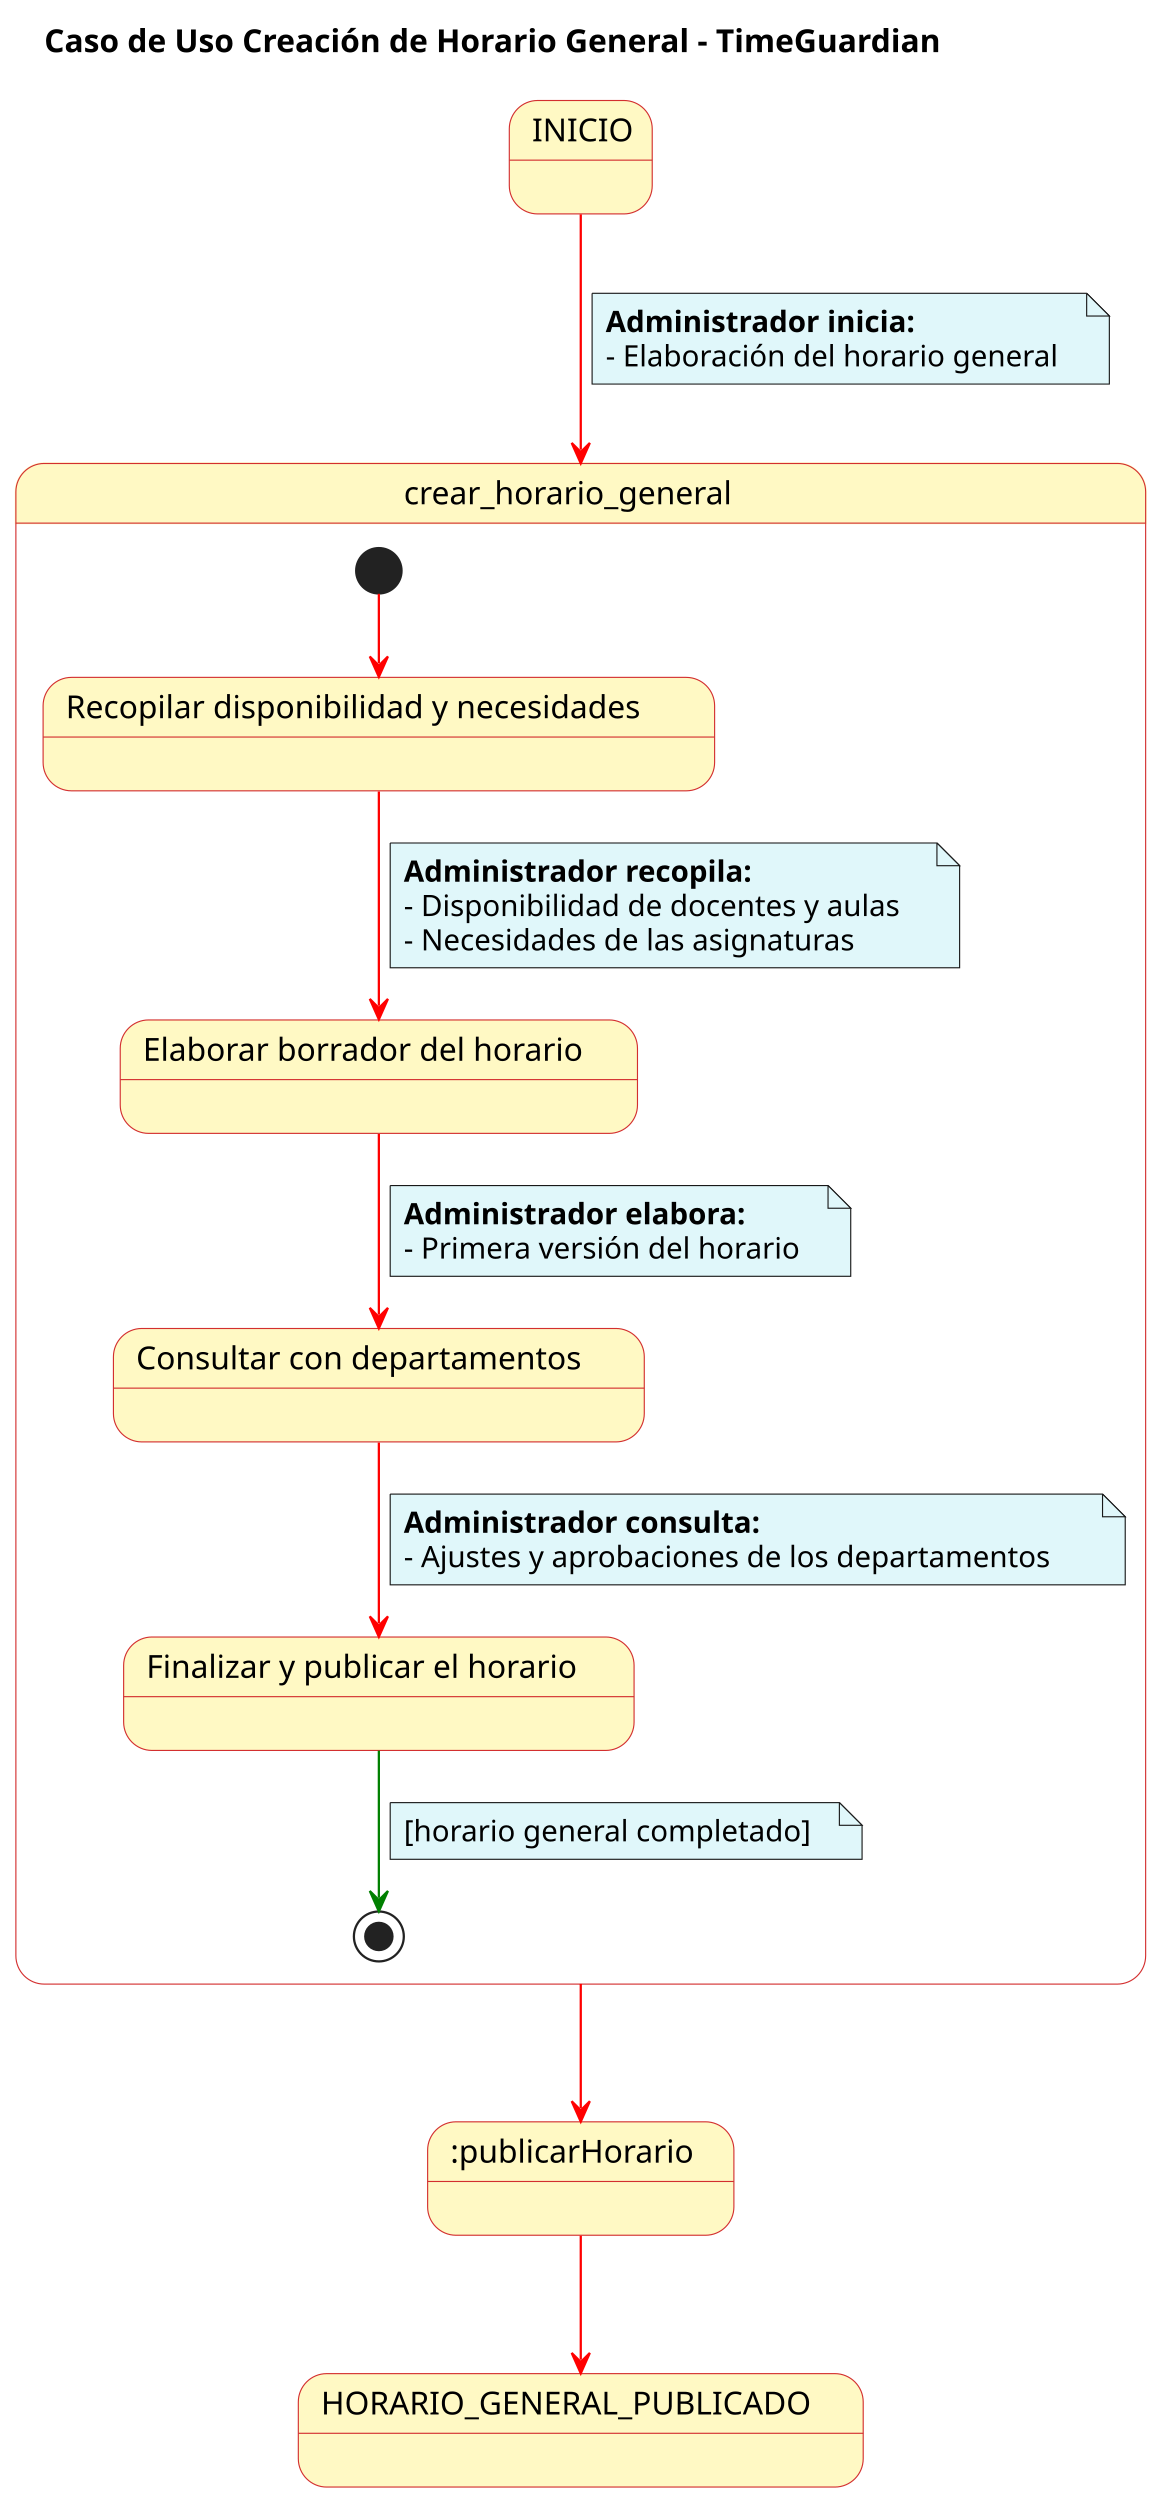
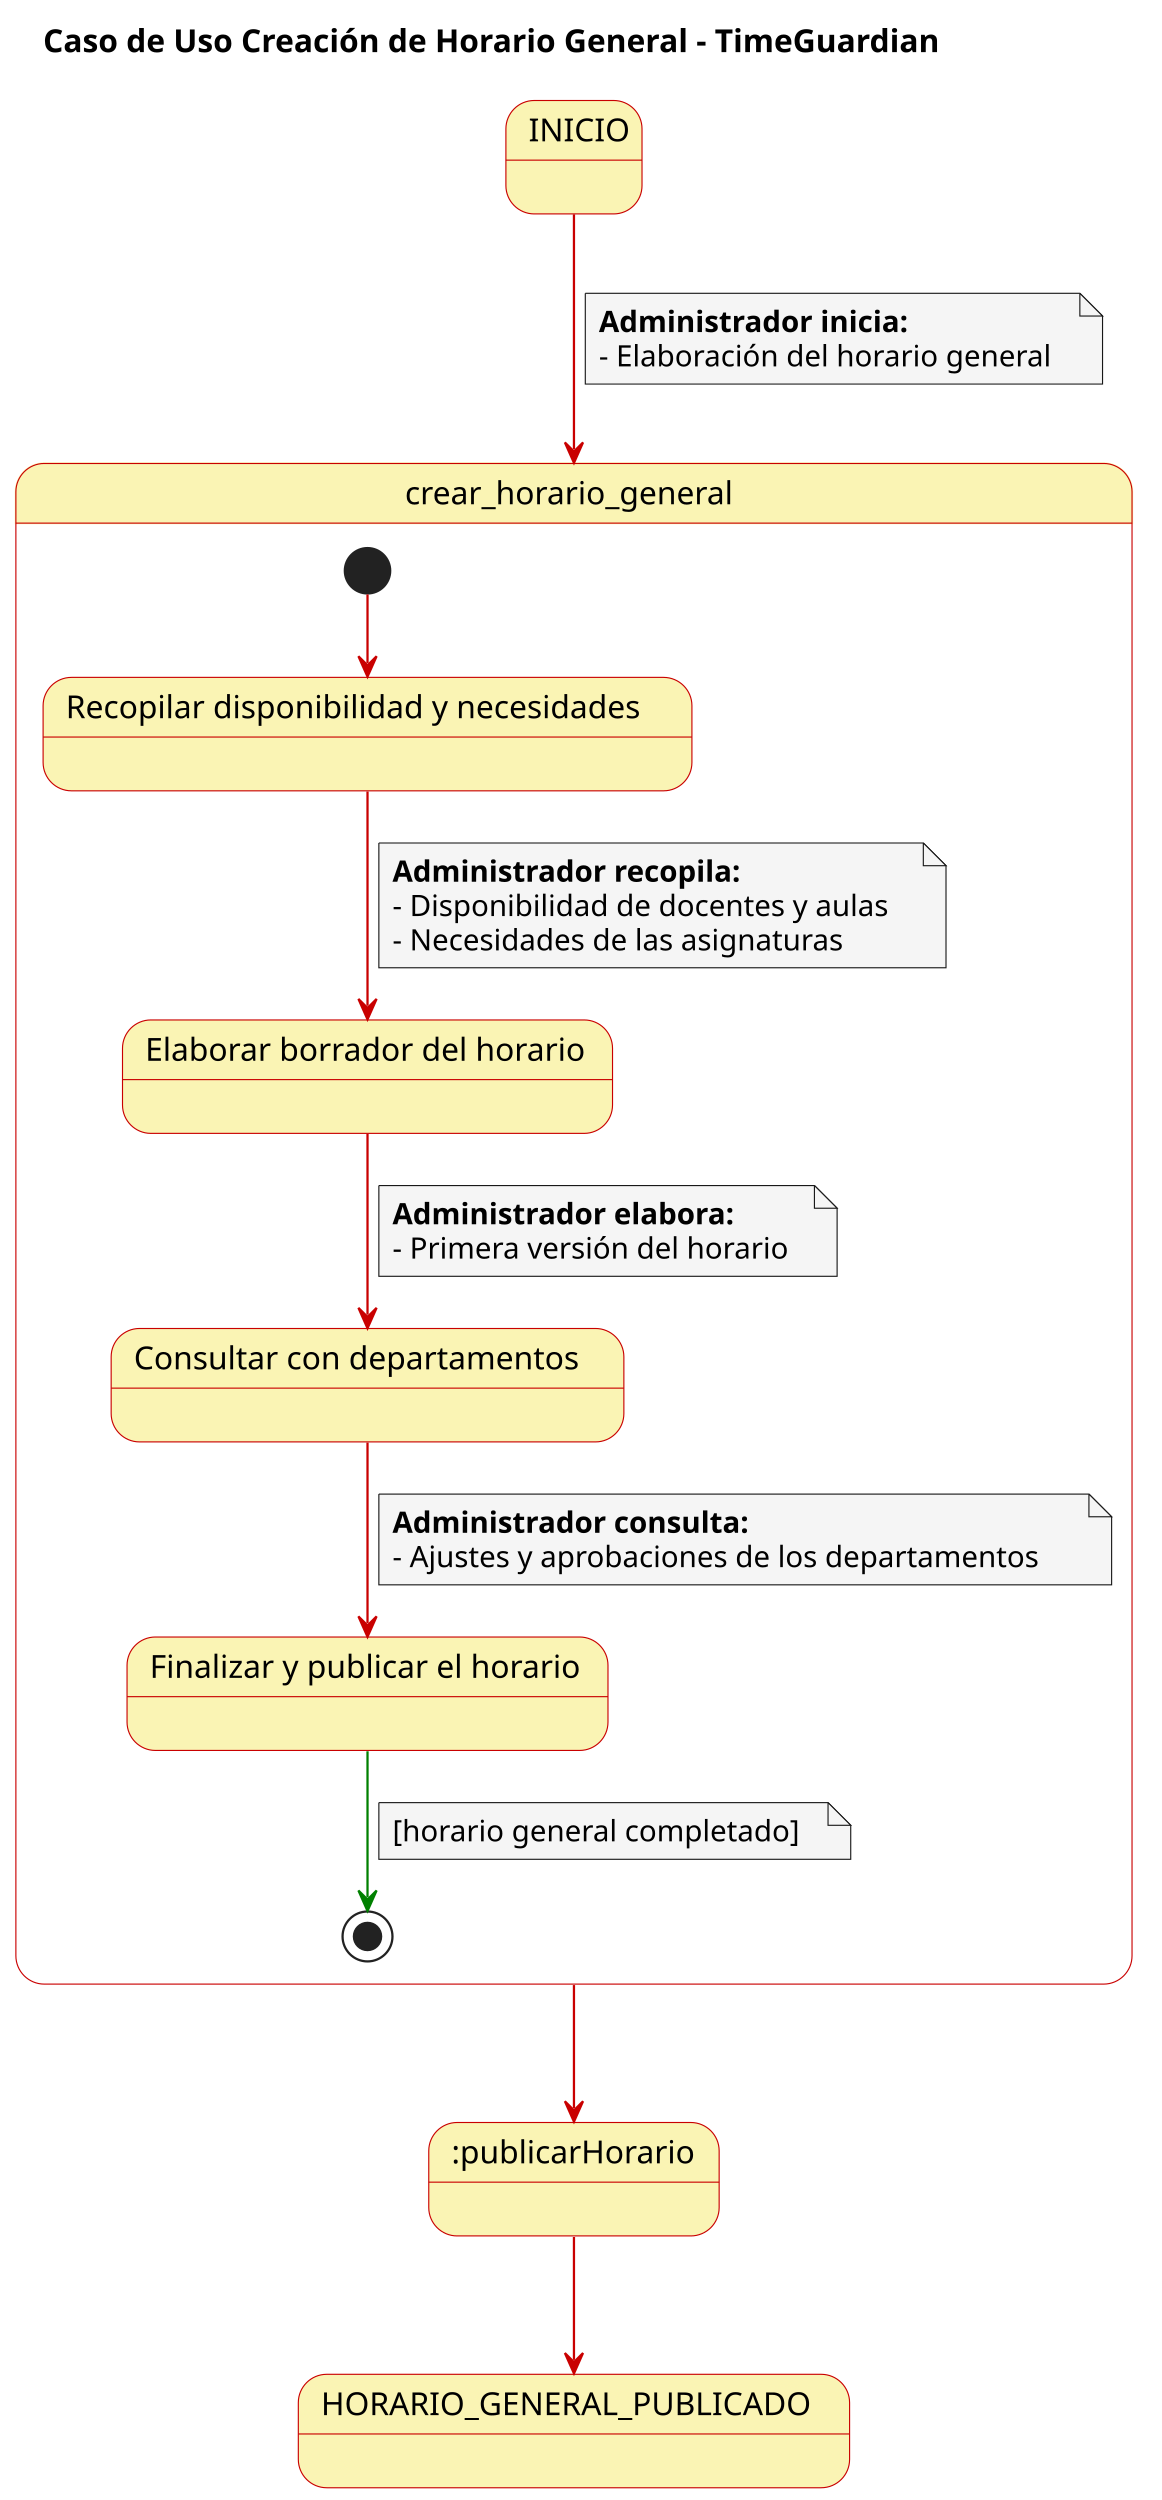
- <svg xmlns="http://www.w3.org/2000/svg" contentStyleType="text/css" height="1102px" preserveAspectRatio="none" style="width:518px;height:1102px;background:#FFFFFF;" version="1.1" viewBox="0 0 518 1102" width="518px" zoomAndPan="magnify">
+ <svg xmlns="http://www.w3.org/2000/svg" contentStyleType="text/css" height="1102px" preserveAspectRatio="none" style="width:512px;height:1102px;background:#FFFFFF;" version="1.1" viewBox="0 0 512 1102" width="512px" zoomAndPan="magnify">
  <defs />
  <g>
-     <text fill="#000000" font-family="sans-serif" font-size="14" font-weight="bold" lengthAdjust="spacing" textLength="459" x="19.5" y="22.995">Caso de Uso Creación de Horario General - TimeGuardian</text>
+     <text fill="#000000" font-family="sans-serif" font-size="14" font-weight="bold" lengthAdjust="spacing" textLength="454" x="19" y="22.995">Caso de Uso Creación de Horario General - TimeGuardian</text>
    <g id="INICIO">
-       <rect fill="#FFF9C4" height="50" rx="12.5" ry="12.5" style="stroke:#D32F2F;stroke-width:0.5;" width="63" x="224.5" y="44.297" />
-       <line style="stroke:#D32F2F;stroke-width:0.5;" x1="224.5" x2="287.5" y1="70.594" y2="70.594" />
-       <text fill="#000000" font-family="sans-serif" font-size="14" lengthAdjust="spacing" textLength="43" x="234.5" y="62.292">INICIO</text>
+       <rect fill="#FAF4B4" height="50" rx="12.5" ry="12.5" style="stroke:#C90000;stroke-width:0.5;" width="60" x="223" y="44.297" />
+       <line style="stroke:#C90000;stroke-width:0.5;" x1="223" x2="283" y1="70.594" y2="70.594" />
+       <text fill="#000000" font-family="sans-serif" font-size="14" lengthAdjust="spacing" textLength="40" x="233" y="62.292">INICIO</text>
    </g>
-     <path d="M19.5,204.297 L492.5,204.297 A12.5,12.5 0 0 1 505,216.797 L505,230.594 L7,230.594 L7,216.797 A12.5,12.5 0 0 1 19.5,204.297 " fill="#FFF9C4" style="stroke:#FFF9C4;stroke-width:1.0;" />
-     <rect fill="none" height="670.297" rx="12.5" ry="12.5" style="stroke:#D32F2F;stroke-width:0.5;" width="498" x="7" y="204.297" />
-     <line style="stroke:#D32F2F;stroke-width:0.5;" x1="7" x2="505" y1="230.594" y2="230.594" />
-     <text fill="#000000" font-family="sans-serif" font-size="14" lengthAdjust="spacing" textLength="156" x="178" y="222.292">crear_horario_general</text>
+     <path d="M19.5,204.297 L486.5,204.297 A12.5,12.5 0 0 1 499,216.797 L499,230.594 L7,230.594 L7,216.797 A12.5,12.5 0 0 1 19.5,204.297 " fill="#FAF4B4" style="stroke:#FAF4B4;stroke-width:1.0;" />
+     <rect fill="none" height="670.297" rx="12.5" ry="12.5" style="stroke:#C90000;stroke-width:0.5;" width="492" x="7" y="204.297" />
+     <line style="stroke:#C90000;stroke-width:0.5;" x1="7" x2="499" y1="230.594" y2="230.594" />
+     <text fill="#000000" font-family="sans-serif" font-size="14" lengthAdjust="spacing" textLength="149" x="178.5" y="222.292">crear_horario_general</text>
    <g id="crear_horario_general.A">
-       <rect fill="#FFF9C4" height="50" rx="12.5" ry="12.5" style="stroke:#D32F2F;stroke-width:0.5;" width="296" x="19" y="298.594" />
-       <line style="stroke:#D32F2F;stroke-width:0.5;" x1="19" x2="315" y1="324.891" y2="324.891" />
-       <text fill="#000000" font-family="sans-serif" font-size="14" lengthAdjust="spacing" textLength="276" x="29" y="316.589">Recopilar disponibilidad y necesidades</text>
+       <rect fill="#FAF4B4" height="50" rx="12.5" ry="12.5" style="stroke:#C90000;stroke-width:0.5;" width="286" x="19" y="298.594" />
+       <line style="stroke:#C90000;stroke-width:0.5;" x1="19" x2="305" y1="324.891" y2="324.891" />
+       <text fill="#000000" font-family="sans-serif" font-size="14" lengthAdjust="spacing" textLength="266" x="29" y="316.589">Recopilar disponibilidad y necesidades</text>
    </g>
    <g id="crear_horario_general.B">
-       <rect fill="#FFF9C4" height="50" rx="12.5" ry="12.5" style="stroke:#D32F2F;stroke-width:0.5;" width="228" x="53" y="449.594" />
-       <line style="stroke:#D32F2F;stroke-width:0.5;" x1="53" x2="281" y1="475.891" y2="475.891" />
-       <text fill="#000000" font-family="sans-serif" font-size="14" lengthAdjust="spacing" textLength="208" x="63" y="467.589">Elaborar borrador del horario</text>
+       <rect fill="#FAF4B4" height="50" rx="12.5" ry="12.5" style="stroke:#C90000;stroke-width:0.5;" width="216" x="54" y="449.594" />
+       <line style="stroke:#C90000;stroke-width:0.5;" x1="54" x2="270" y1="475.891" y2="475.891" />
+       <text fill="#000000" font-family="sans-serif" font-size="14" lengthAdjust="spacing" textLength="196" x="64" y="467.589">Elaborar borrador del horario</text>
    </g>
    <g id="crear_horario_general.C">
-       <rect fill="#FFF9C4" height="50" rx="12.5" ry="12.5" style="stroke:#D32F2F;stroke-width:0.5;" width="234" x="50" y="585.594" />
-       <line style="stroke:#D32F2F;stroke-width:0.5;" x1="50" x2="284" y1="611.891" y2="611.891" />
-       <text fill="#000000" font-family="sans-serif" font-size="14" lengthAdjust="spacing" textLength="214" x="60" y="603.589">Consultar con departamentos</text>
+       <rect fill="#FAF4B4" height="50" rx="12.5" ry="12.5" style="stroke:#C90000;stroke-width:0.5;" width="226" x="49" y="585.594" />
+       <line style="stroke:#C90000;stroke-width:0.5;" x1="49" x2="275" y1="611.891" y2="611.891" />
+       <text fill="#000000" font-family="sans-serif" font-size="14" lengthAdjust="spacing" textLength="206" x="59" y="603.589">Consultar con departamentos</text>
    </g>
    <g id="crear_horario_general.D">
-       <rect fill="#FFF9C4" height="50" rx="12.5" ry="12.5" style="stroke:#D32F2F;stroke-width:0.5;" width="225" x="54.5" y="721.594" />
-       <line style="stroke:#D32F2F;stroke-width:0.5;" x1="54.5" x2="279.5" y1="747.891" y2="747.891" />
-       <text fill="#000000" font-family="sans-serif" font-size="14" lengthAdjust="spacing" textLength="205" x="64.5" y="739.589">Finalizar y publicar el horario</text>
+       <rect fill="#FAF4B4" height="50" rx="12.5" ry="12.5" style="stroke:#C90000;stroke-width:0.5;" width="212" x="56" y="721.594" />
+       <line style="stroke:#C90000;stroke-width:0.5;" x1="56" x2="268" y1="747.891" y2="747.891" />
+       <text fill="#000000" font-family="sans-serif" font-size="14" lengthAdjust="spacing" textLength="192" x="66" y="739.589">Finalizar y publicar el horario</text>
    </g>
-     <ellipse cx="167" cy="251.594" fill="#222222" rx="10" ry="10" style="stroke:#222222;stroke-width:1.0;" />
-     <ellipse cx="167" cy="853.594" fill="none" rx="11" ry="11" style="stroke:#222222;stroke-width:1.0;" />
-     <ellipse cx="167" cy="853.594" fill="#222222" rx="6" ry="6" style="stroke:#222222;stroke-width:1.0;" />
+     <ellipse cx="162" cy="251.594" fill="#222222" rx="10" ry="10" style="stroke:#222222;stroke-width:1.0;" />
+     <ellipse cx="162" cy="853.594" fill="none" rx="11" ry="11" style="stroke:#222222;stroke-width:1.0;" />
+     <ellipse cx="162" cy="853.594" fill="#222222" rx="6" ry="6" style="stroke:#222222;stroke-width:1.0;" />
    <g id="link_*start*crear_horario_general_A">
-       <path d="M167,261.745 C167,271.01 167,279.735 167,292.378 " fill="none" id="*start*crear_horario_general-to-A" style="stroke:#FF0000;stroke-width:1.0;" />
-       <polygon fill="#FF0000" points="167,298.378,171,289.378,167,293.378,163,289.378,167,298.378" style="stroke:#FF0000;stroke-width:1.0;" />
+       <path d="M162,262.034 C162,271.294 162,279.784 162,292.274 " fill="none" id="*start*crear_horario_general-to-A" style="stroke:#C90000;stroke-width:1.0;" />
+       <polygon fill="#C90000" points="162,298.274,166,289.274,162,293.274,158,289.274,162,298.274" style="stroke:#C90000;stroke-width:1.0;" />
    </g>
    <g id="link_A_B">
-       <path d="M167,348.865 C167,376.573 167,415.63 167,443.333 " fill="none" id="A-to-B" style="stroke:#FF0000;stroke-width:1.0;" />
-       <polygon fill="#FF0000" points="167,449.333,171,440.333,167,444.333,163,440.333,167,449.333" style="stroke:#FF0000;stroke-width:1.0;" />
-       <path d="M172,371.594 L172,426.594 L423,426.594 L423,381.594 L413,371.594 L172,371.594 " fill="#E0F7FA" style="stroke:#181818;stroke-width:0.5;" />
-       <path d="M413,371.594 L413,381.594 L423,381.594 L413,371.594 " fill="#E0F7FA" style="stroke:#181818;stroke-width:0.5;" />
-       <text fill="#000000" font-family="sans-serif" font-size="13" font-weight="bold" lengthAdjust="spacing" textLength="178" x="178" y="388.661">Administrador recopila:</text>
-       <text fill="#000000" font-family="sans-serif" font-size="13" lengthAdjust="spacing" textLength="230" x="178" y="403.793">- Disponibilidad de docentes y aulas</text>
-       <text fill="#000000" font-family="sans-serif" font-size="13" lengthAdjust="spacing" textLength="211" x="178" y="418.926">- Necesidades de las asignaturas</text>
+       <path d="M162,348.864 C162,376.574 162,415.634 162,443.334 " fill="none" id="A-to-B" style="stroke:#C90000;stroke-width:1.0;" />
+       <polygon fill="#C90000" points="162,449.334,166,440.334,162,444.334,158,440.334,162,449.334" style="stroke:#C90000;stroke-width:1.0;" />
+       <path d="M167,371.594 L167,426.594 L417,426.594 L417,381.594 L407,371.594 L167,371.594 " fill="#F5F5F5" style="stroke:#181818;stroke-width:0.5;" />
+       <path d="M407,371.594 L407,381.594 L417,381.594 L407,371.594 " fill="#F5F5F5" style="stroke:#181818;stroke-width:0.5;" />
+       <text fill="#000000" font-family="sans-serif" font-size="13" font-weight="bold" lengthAdjust="spacing" textLength="174" x="173" y="388.661">Administrador recopila:</text>
+       <text fill="#000000" font-family="sans-serif" font-size="13" lengthAdjust="spacing" textLength="229" x="173" y="403.793">- Disponibilidad de docentes y aulas</text>
+       <text fill="#000000" font-family="sans-serif" font-size="13" lengthAdjust="spacing" textLength="212" x="173" y="418.926">- Necesidades de las asignaturas</text>
    </g>
    <g id="link_B_C">
-       <path d="M167,499.86 C167,524.146 167,555.287 167,579.508 " fill="none" id="B-to-C" style="stroke:#FF0000;stroke-width:1.0;" />
-       <polygon fill="#FF0000" points="167,585.508,171,576.508,167,580.508,163,576.508,167,585.508" style="stroke:#FF0000;stroke-width:1.0;" />
-       <path d="M172,522.594 L172,562.594 L375,562.594 L375,532.594 L365,522.594 L172,522.594 " fill="#E0F7FA" style="stroke:#181818;stroke-width:0.5;" />
-       <path d="M365,522.594 L365,532.594 L375,532.594 L365,522.594 " fill="#E0F7FA" style="stroke:#181818;stroke-width:0.5;" />
-       <text fill="#000000" font-family="sans-serif" font-size="13" font-weight="bold" lengthAdjust="spacing" textLength="175" x="178" y="539.661">Administrador elabora:</text>
-       <text fill="#000000" font-family="sans-serif" font-size="13" lengthAdjust="spacing" textLength="182" x="178" y="554.793">- Primera versión del horario</text>
+       <path d="M162,499.864 C162,524.144 162,555.284 162,579.504 " fill="none" id="B-to-C" style="stroke:#C90000;stroke-width:1.0;" />
+       <polygon fill="#C90000" points="162,585.504,166,576.504,162,580.504,158,576.504,162,585.504" style="stroke:#C90000;stroke-width:1.0;" />
+       <path d="M167,522.594 L167,562.594 L369,562.594 L369,532.594 L359,522.594 L167,522.594 " fill="#F5F5F5" style="stroke:#181818;stroke-width:0.5;" />
+       <path d="M359,522.594 L359,532.594 L369,532.594 L359,522.594 " fill="#F5F5F5" style="stroke:#181818;stroke-width:0.5;" />
+       <text fill="#000000" font-family="sans-serif" font-size="13" font-weight="bold" lengthAdjust="spacing" textLength="171" x="173" y="539.661">Administrador elabora:</text>
+       <text fill="#000000" font-family="sans-serif" font-size="13" lengthAdjust="spacing" textLength="181" x="173" y="554.793">- Primera versión del horario</text>
    </g>
    <g id="link_C_D">
-       <path d="M167,635.86 C167,660.146 167,691.287 167,715.508 " fill="none" id="C-to-D" style="stroke:#FF0000;stroke-width:1.0;" />
-       <polygon fill="#FF0000" points="167,721.508,171,712.508,167,716.508,163,712.508,167,721.508" style="stroke:#FF0000;stroke-width:1.0;" />
-       <path d="M172,658.594 L172,698.594 L496,698.594 L496,668.594 L486,658.594 L172,658.594 " fill="#E0F7FA" style="stroke:#181818;stroke-width:0.5;" />
-       <path d="M486,658.594 L486,668.594 L496,668.594 L486,658.594 " fill="#E0F7FA" style="stroke:#181818;stroke-width:0.5;" />
-       <text fill="#000000" font-family="sans-serif" font-size="13" font-weight="bold" lengthAdjust="spacing" textLength="183" x="178" y="675.661">Administrador consulta:</text>
-       <text fill="#000000" font-family="sans-serif" font-size="13" lengthAdjust="spacing" textLength="303" x="178" y="690.793">- Ajustes y aprobaciones de los departamentos</text>
+       <path d="M162,635.864 C162,660.144 162,691.284 162,715.504 " fill="none" id="C-to-D" style="stroke:#C90000;stroke-width:1.0;" />
+       <polygon fill="#C90000" points="162,721.504,166,712.504,162,716.504,158,712.504,162,721.504" style="stroke:#C90000;stroke-width:1.0;" />
+       <path d="M167,658.594 L167,698.594 L490,698.594 L490,668.594 L480,658.594 L167,658.594 " fill="#F5F5F5" style="stroke:#181818;stroke-width:0.5;" />
+       <path d="M480,658.594 L480,668.594 L490,668.594 L480,658.594 " fill="#F5F5F5" style="stroke:#181818;stroke-width:0.5;" />
+       <text fill="#000000" font-family="sans-serif" font-size="13" font-weight="bold" lengthAdjust="spacing" textLength="177" x="173" y="675.661">Administrador consulta:</text>
+       <text fill="#000000" font-family="sans-serif" font-size="13" lengthAdjust="spacing" textLength="302" x="173" y="690.793">- Ajustes y aprobaciones de los departamentos</text>
    </g>
    <g id="link_D_*end*crear_horario_general">
-       <path d="M167,771.683 C167,794.085 167,820.363 167,836.544 " fill="none" id="D-to-*end*crear_horario_general" style="stroke:#008000;stroke-width:1.0;" />
-       <polygon fill="#008000" points="167,842.544,171,833.544,167,837.544,163,833.544,167,842.544" style="stroke:#008000;stroke-width:1.0;" />
-       <path d="M172,794.594 L172,819.594 L380,819.594 L380,804.594 L370,794.594 L172,794.594 " fill="#E0F7FA" style="stroke:#181818;stroke-width:0.5;" />
-       <path d="M370,794.594 L370,804.594 L380,804.594 L370,794.594 " fill="#E0F7FA" style="stroke:#181818;stroke-width:0.5;" />
-       <text fill="#000000" font-family="sans-serif" font-size="13" lengthAdjust="spacing" textLength="187" x="178" y="811.661">[horario general completado]</text>
+       <path d="M162,771.944 C162,794.244 162,820.154 162,836.334 " fill="none" id="D-to-*end*crear_horario_general" style="stroke:#008000;stroke-width:1.0;" />
+       <polygon fill="#008000" points="162,842.334,166,833.334,162,837.334,158,833.334,162,842.334" style="stroke:#008000;stroke-width:1.0;" />
+       <path d="M167,794.594 L167,819.594 L375,819.594 L375,804.594 L365,794.594 L167,794.594 " fill="#F5F5F5" style="stroke:#181818;stroke-width:0.5;" />
+       <path d="M365,794.594 L365,804.594 L375,804.594 L365,794.594 " fill="#F5F5F5" style="stroke:#181818;stroke-width:0.5;" />
+       <text fill="#000000" font-family="sans-serif" font-size="13" lengthAdjust="spacing" textLength="187" x="173" y="811.661">[horario general completado]</text>
    </g>
    <g id=":publicarHorario">
-       <rect fill="#FFF9C4" height="50" rx="12.5" ry="12.5" style="stroke:#D32F2F;stroke-width:0.5;" width="135" x="188.5" y="935.297" />
-       <line style="stroke:#D32F2F;stroke-width:0.5;" x1="188.5" x2="323.5" y1="961.594" y2="961.594" />
-       <text fill="#000000" font-family="sans-serif" font-size="14" lengthAdjust="spacing" textLength="115" x="198.5" y="953.292">:publicarHorario</text>
+       <rect fill="#FAF4B4" height="50" rx="12.5" ry="12.5" style="stroke:#C90000;stroke-width:0.5;" width="128" x="189" y="935.597" />
+       <line style="stroke:#C90000;stroke-width:0.5;" x1="189" x2="317" y1="961.894" y2="961.894" />
+       <text fill="#000000" font-family="sans-serif" font-size="14" lengthAdjust="spacing" textLength="108" x="199" y="953.592">:publicarHorario</text>
    </g>
    <g id="HORARIO_GENERAL_PUBLICADO">
-       <rect fill="#FFF9C4" height="50" rx="12.5" ry="12.5" style="stroke:#D32F2F;stroke-width:0.5;" width="249" x="131.5" y="1046.297" />
-       <line style="stroke:#D32F2F;stroke-width:0.5;" x1="131.5" x2="380.5" y1="1072.594" y2="1072.594" />
-       <text fill="#000000" font-family="sans-serif" font-size="14" lengthAdjust="spacing" textLength="229" x="141.5" y="1064.292">HORARIO_GENERAL_PUBLICADO</text>
+       <rect fill="#FAF4B4" height="50" rx="12.5" ry="12.5" style="stroke:#C90000;stroke-width:0.5;" width="243" x="131.5" y="1046.597" />
+       <line style="stroke:#C90000;stroke-width:0.5;" x1="131.5" x2="374.5" y1="1072.894" y2="1072.894" />
+       <text fill="#000000" font-family="sans-serif" font-size="14" lengthAdjust="spacing" textLength="223" x="141.5" y="1064.592">HORARIO_GENERAL_PUBLICADO</text>
    </g>
    <g id="link_INICIO_crear_horario_general">
-       <path d="M256,94.477 C256,118.432 256,152.15 256,198.25 " fill="none" id="INICIO-to-crear_horario_general" style="stroke:#FF0000;stroke-width:1.0;" />
-       <polygon fill="#FF0000" points="256,204.25,260,195.25,256,199.25,252,195.25,256,204.25" style="stroke:#FF0000;stroke-width:1.0;" />
-       <path d="M261,129.297 L261,169.297 L489,169.297 L489,139.297 L479,129.297 L261,129.297 " fill="#E0F7FA" style="stroke:#181818;stroke-width:0.5;" />
-       <path d="M479,129.297 L479,139.297 L489,139.297 L479,129.297 " fill="#E0F7FA" style="stroke:#181818;stroke-width:0.5;" />
-       <text fill="#000000" font-family="sans-serif" font-size="13" font-weight="bold" lengthAdjust="spacing" textLength="156" x="267" y="146.364">Administrador inicia:</text>
-       <text fill="#000000" font-family="sans-serif" font-size="13" lengthAdjust="spacing" textLength="207" x="267" y="161.497">- Elaboración del horario general</text>
+       <path d="M253,94.487 C253,118.407 253,152.027 253,198.027 " fill="none" id="INICIO-to-crear_horario_general" style="stroke:#C90000;stroke-width:1.0;" />
+       <polygon fill="#C90000" points="253,204.027,257,195.027,253,199.027,249,195.027,253,204.027" style="stroke:#C90000;stroke-width:1.0;" />
+       <path d="M258,129.297 L258,169.297 L486,169.297 L486,139.297 L476,129.297 L258,129.297 " fill="#F5F5F5" style="stroke:#181818;stroke-width:0.5;" />
+       <path d="M476,129.297 L476,139.297 L486,139.297 L476,129.297 " fill="#F5F5F5" style="stroke:#181818;stroke-width:0.5;" />
+       <text fill="#000000" font-family="sans-serif" font-size="13" font-weight="bold" lengthAdjust="spacing" textLength="153" x="264" y="146.364">Administrador inicia:</text>
+       <text fill="#000000" font-family="sans-serif" font-size="13" lengthAdjust="spacing" textLength="207" x="264" y="161.497">- Elaboración del horario general</text>
    </g>
    <g id="link_crear_horario_general_:publicarHorario">
-       <path d="M256,874.506 C256,899.202 256,914.263 256,929.217 " fill="none" id="crear_horario_general-to-:publicarHorario" style="stroke:#FF0000;stroke-width:1.0;" />
-       <polygon fill="#FF0000" points="256,935.217,260,926.217,256,930.217,252,926.217,256,935.217" style="stroke:#FF0000;stroke-width:1.0;" />
+       <path d="M253,875.027 C253,899.477 253,914.337 253,929.237 " fill="none" id="crear_horario_general-to-:publicarHorario" style="stroke:#C90000;stroke-width:1.0;" />
+       <polygon fill="#C90000" points="253,935.237,257,926.237,253,930.237,249,926.237,253,935.237" style="stroke:#C90000;stroke-width:1.0;" />
    </g>
    <g id="link_:publicarHorario_HORARIO_GENERAL_PUBLICADO">
-       <path d="M256,985.488 C256,1003.551 256,1022.127 256,1040.174 " fill="none" id=":publicarHorario-to-HORARIO_GENERAL_PUBLICADO" style="stroke:#FF0000;stroke-width:1.0;" />
-       <polygon fill="#FF0000" points="256,1046.174,260,1037.174,256,1041.174,252,1037.174,256,1046.174" style="stroke:#FF0000;stroke-width:1.0;" />
+       <path d="M253,986.057 C253,1004.007 253,1022.287 253,1040.217 " fill="none" id=":publicarHorario-to-HORARIO_GENERAL_PUBLICADO" style="stroke:#C90000;stroke-width:1.0;" />
+       <polygon fill="#C90000" points="253,1046.217,257,1037.217,253,1041.217,249,1037.217,253,1046.217" style="stroke:#C90000;stroke-width:1.0;" />
    </g>
  </g>
</svg>
